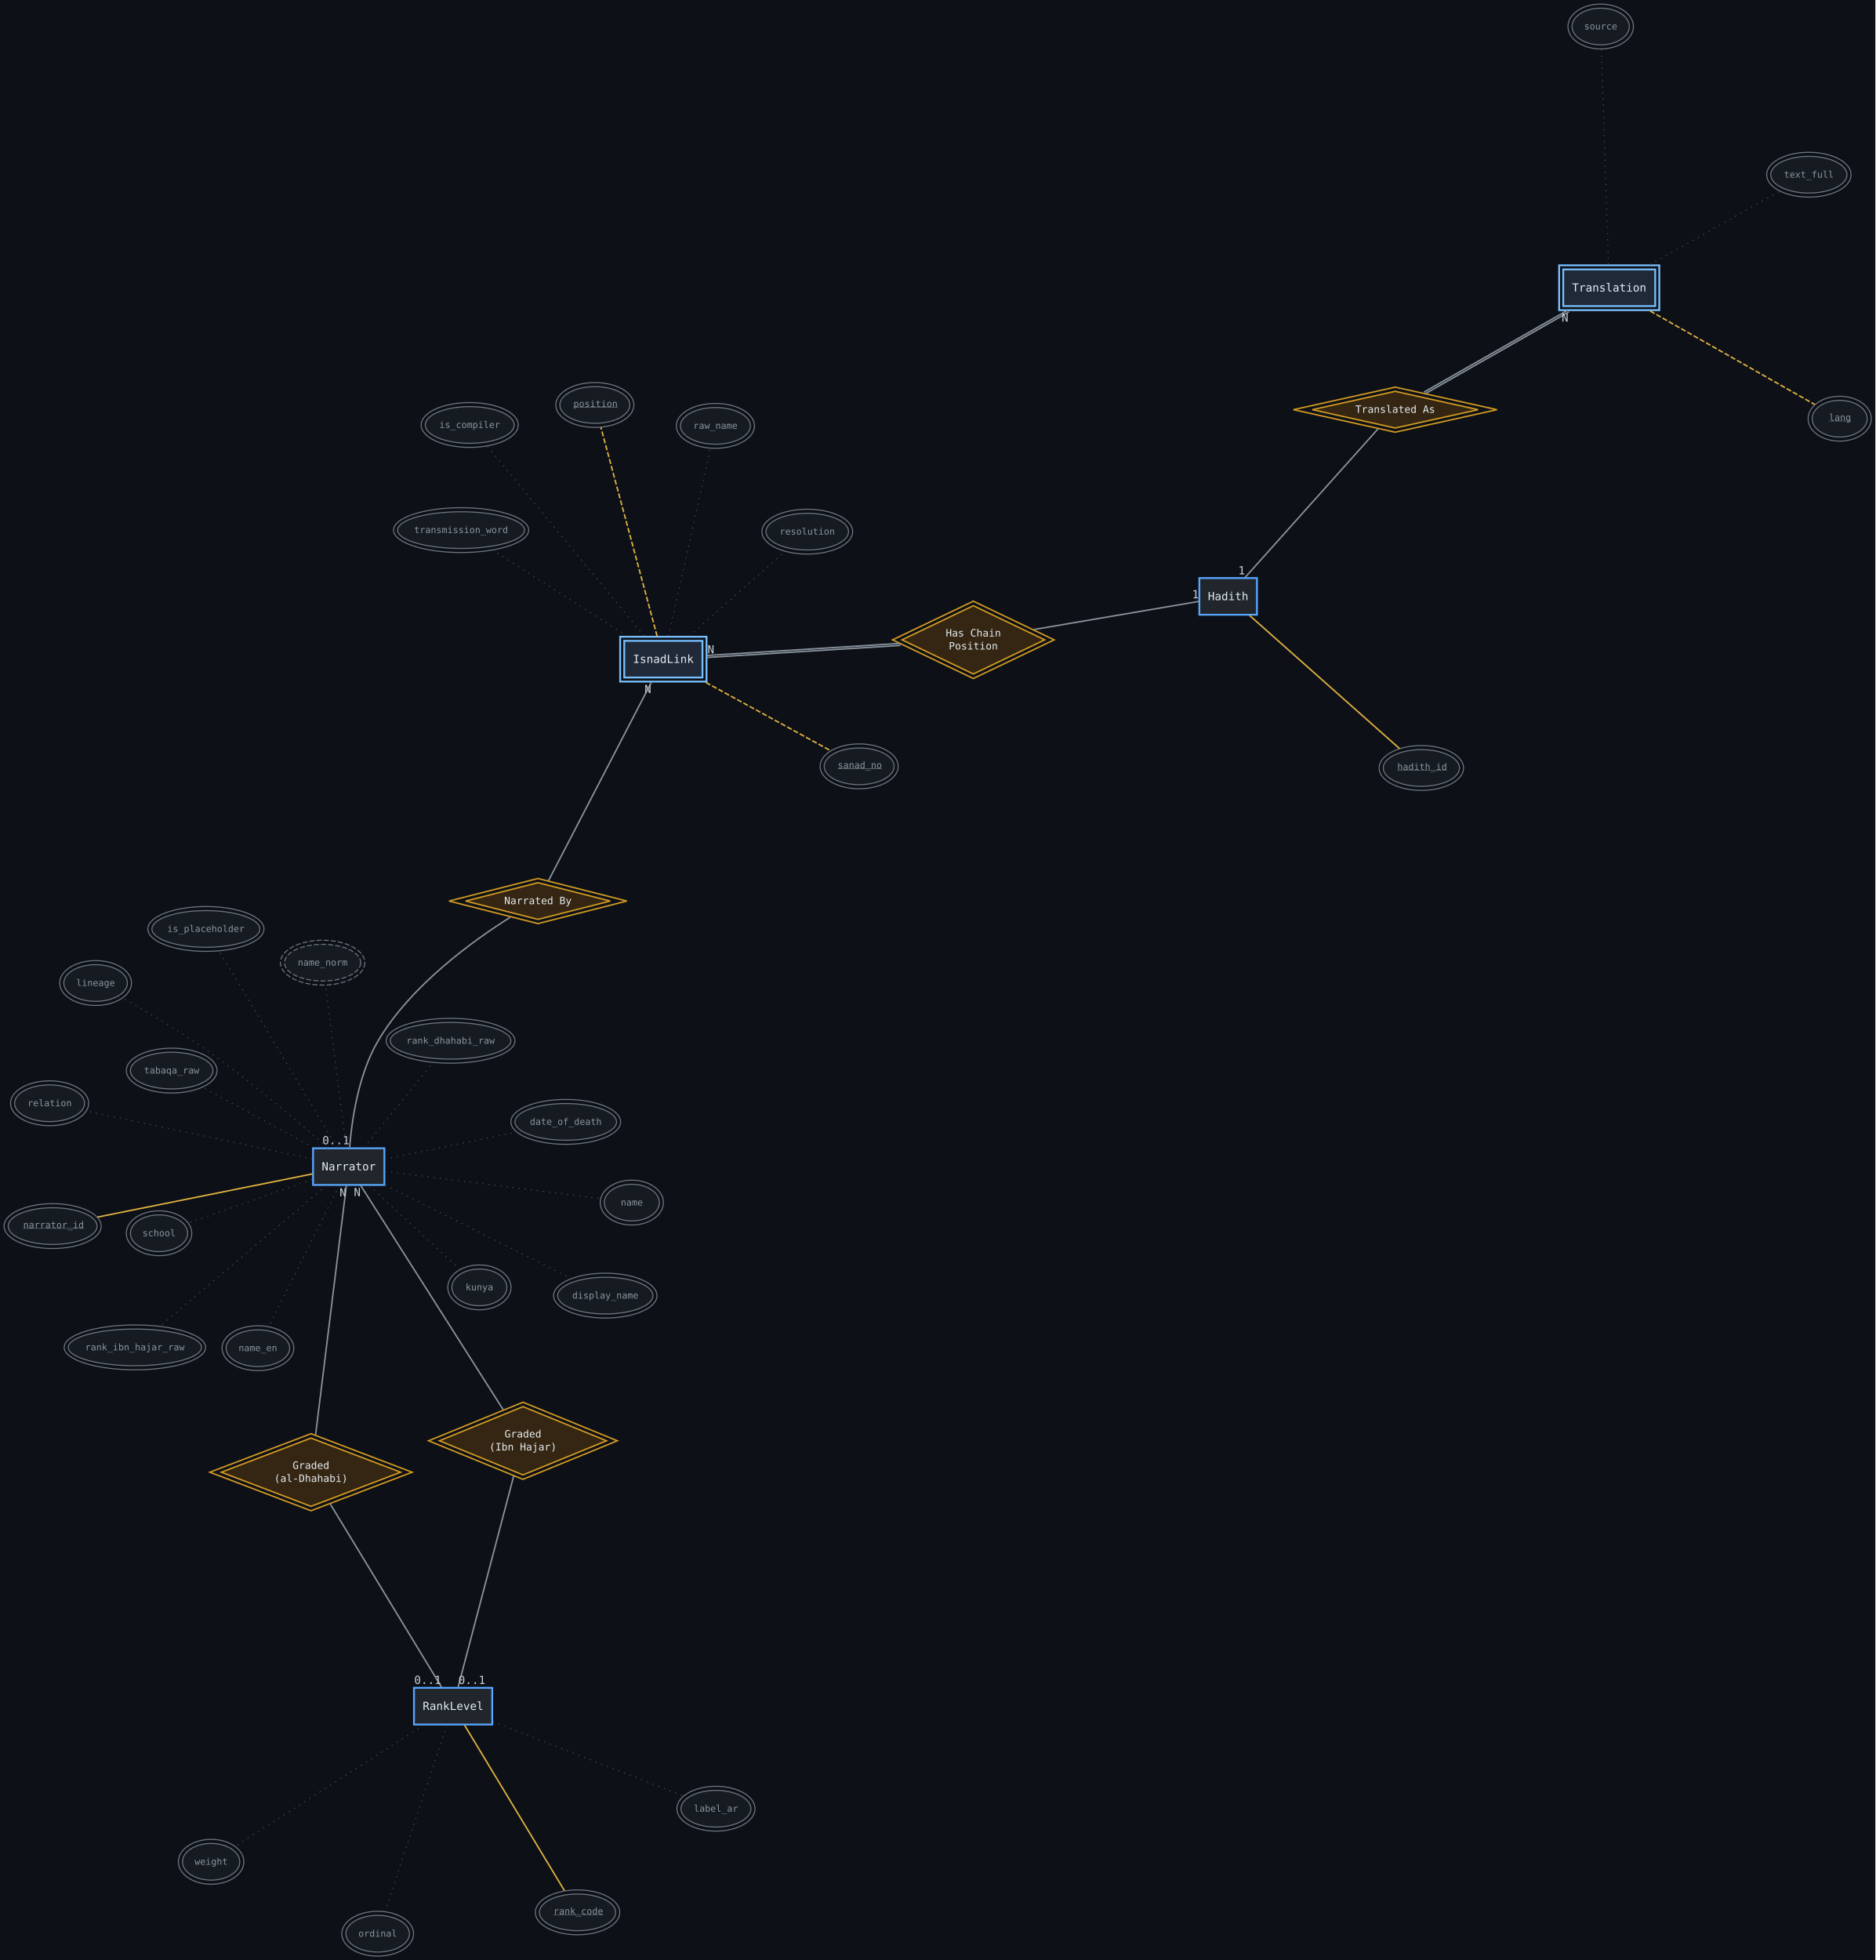
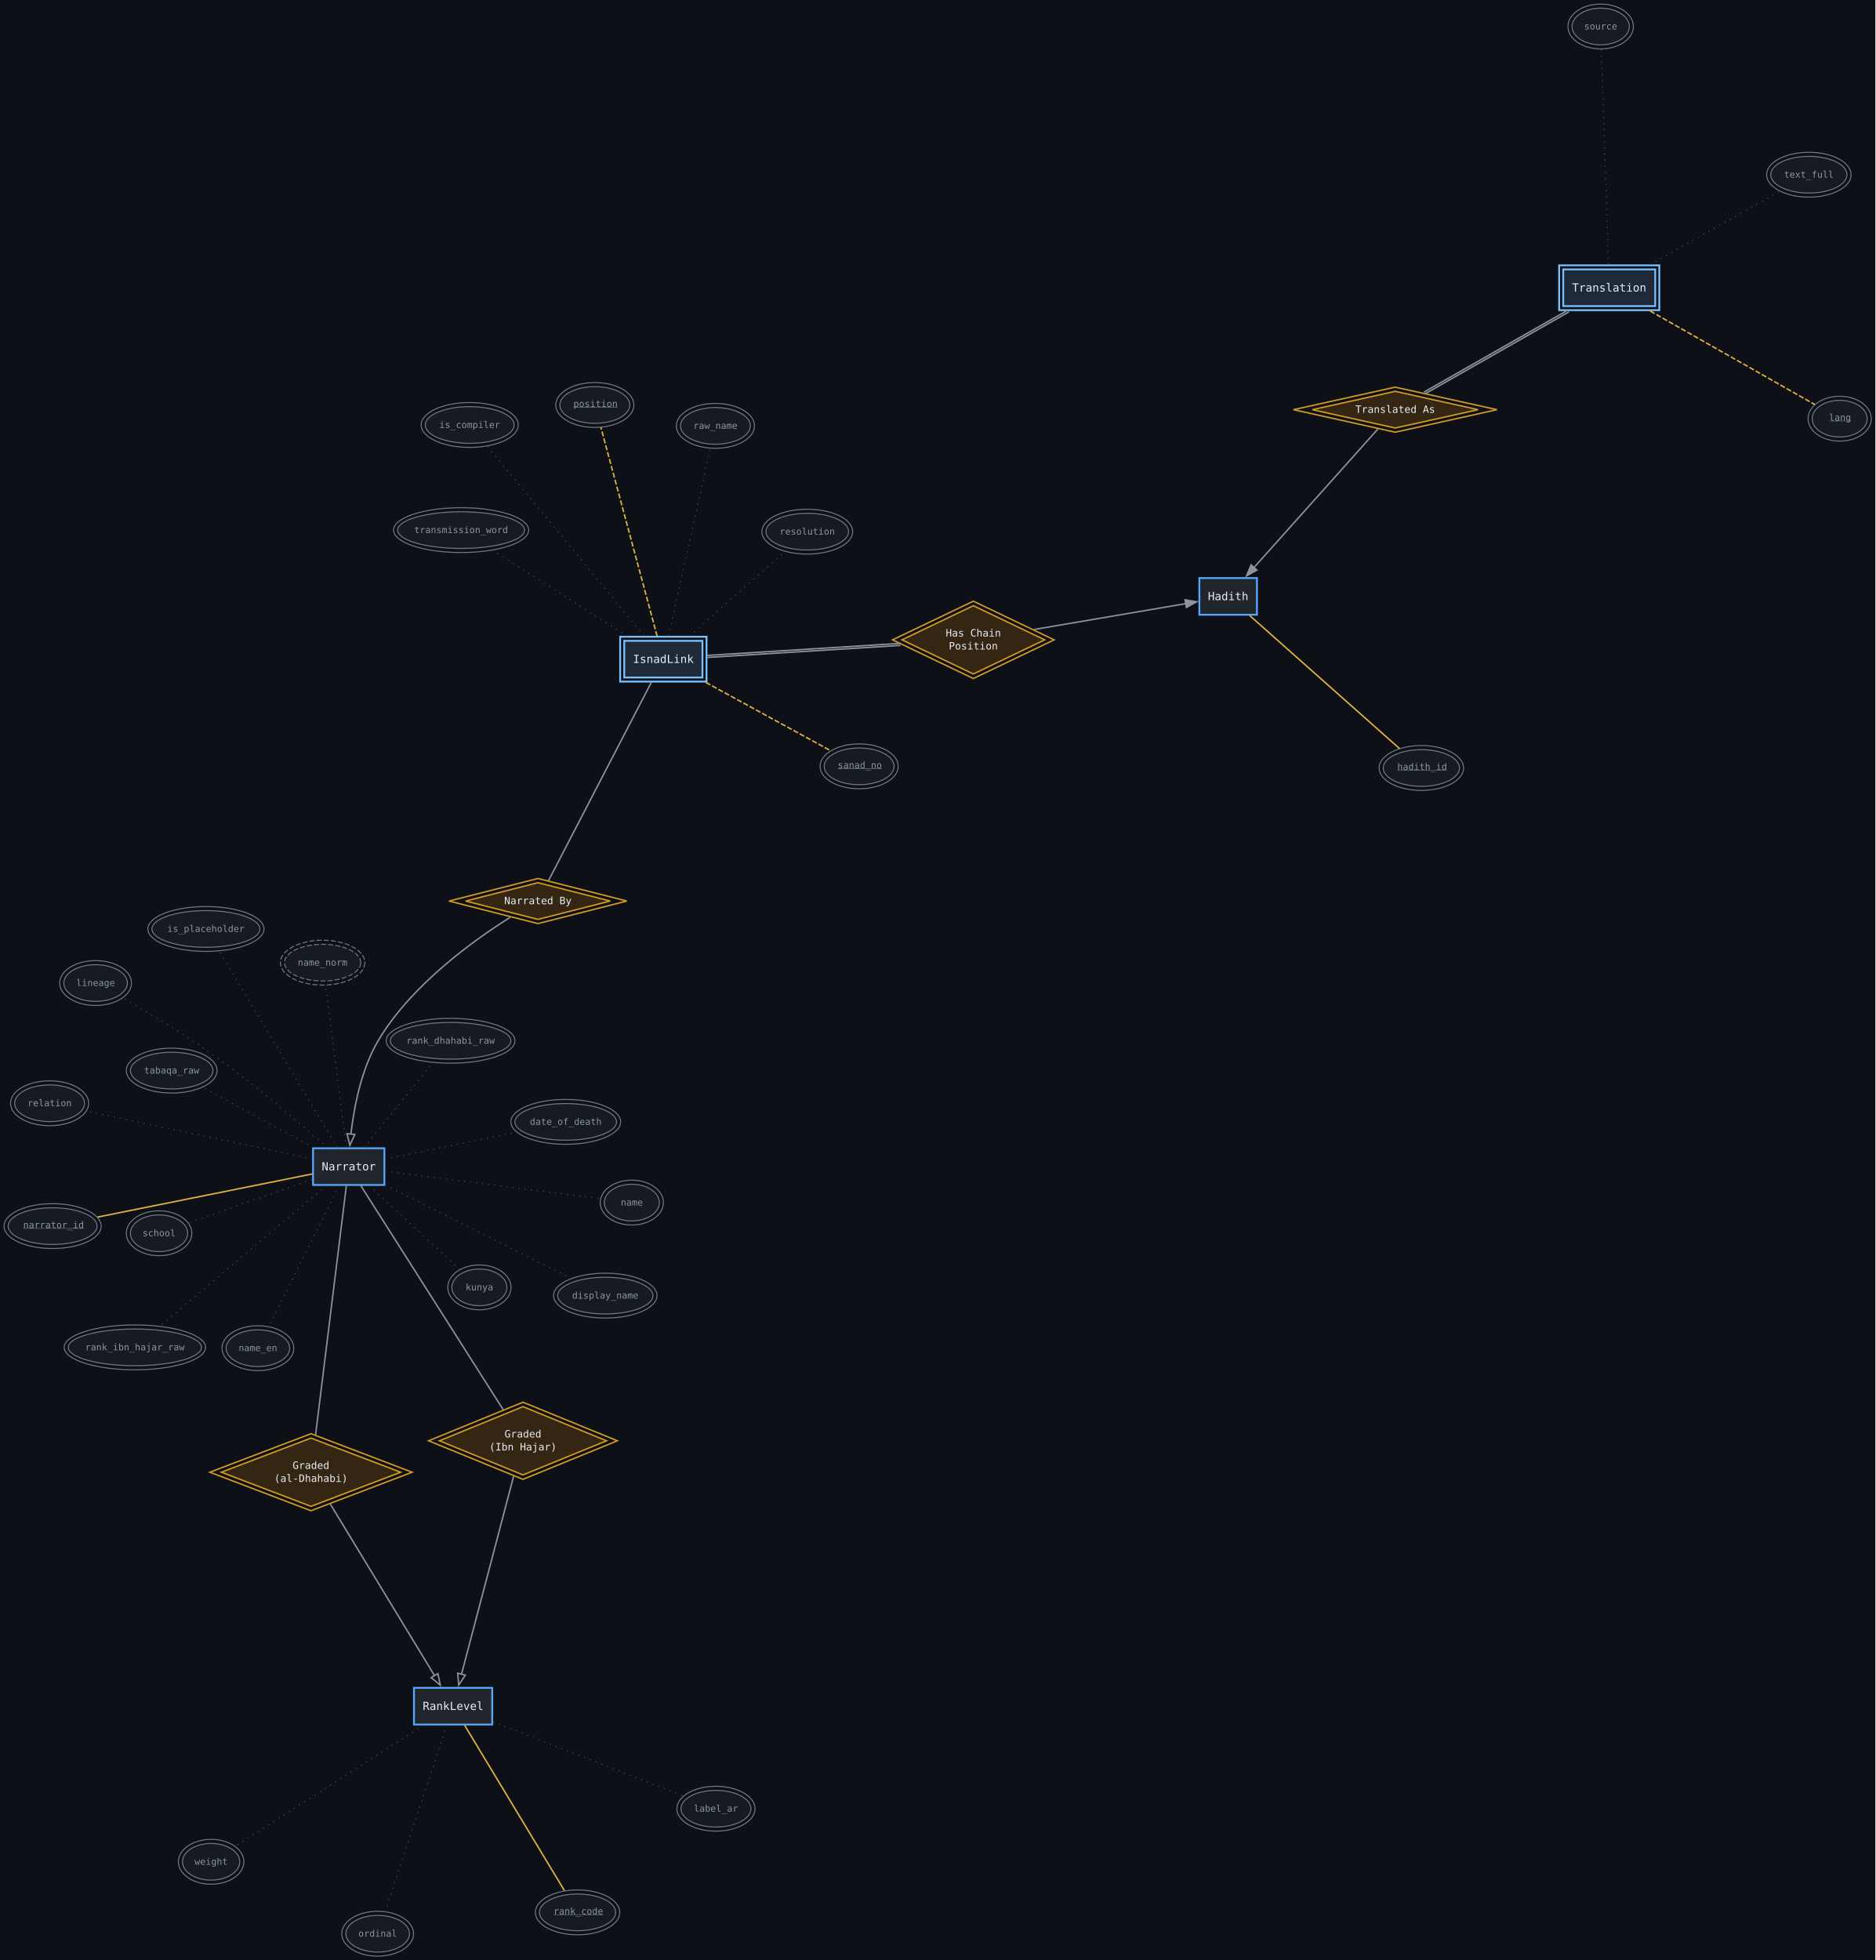
<svg xmlns="http://www.w3.org/2000/svg" width="1840pt" height="1923pt" viewBox="0.00 0.00 1840.00 1923.00">
  <g id="graph0" class="graph" transform="scale(1 1) rotate(0) translate(4 1919.21)">
    <polygon fill="#0d1117" stroke="none" points="-4,4 -4,-1919.21 1836.07,-1919.21 1836.07,4 -4,4" />
    <g id="node1" class="node">
      <polygon fill="#21262d" stroke="#58a6ff" stroke-width="1.8" points="1229.29,-1352.07 1172.79,-1352.07 1172.79,-1316.07 1229.29,-1316.07 1229.29,-1352.07" />
      <text xml:space="preserve" text-anchor="middle" x="1201.04" y="-1330.37" font-family="DejaVu Sans Mono" font-size="11.00" fill="#e6edf3">Hadith</text>
    </g>
    <g id="node6" class="node">
      <polygon fill="#342612" stroke="#d29922" stroke-width="1.4" points="951.02,-1324.95 881.02,-1291.45 951.02,-1257.95 1021.02,-1291.45 951.02,-1324.95" />
      <polygon fill="none" stroke="#d29922" stroke-width="1.4" points="951.02,-1329.38 871.75,-1291.45 951.02,-1253.51 1030.28,-1291.45 951.02,-1329.38" />
      <text xml:space="preserve" text-anchor="middle" x="951.02" y="-1294.7" font-family="DejaVu Sans Mono" font-size="10.00" fill="#e6edf3">Has Chain</text>
      <text xml:space="preserve" text-anchor="middle" x="951.02" y="-1281.95" font-family="DejaVu Sans Mono" font-size="10.00" fill="#e6edf3">Position</text>
    </g>
    <g id="edge29" class="edge">
-       <path fill="none" stroke="#8b949e" stroke-width="1.4" d="M1172.36,-1329.18C1133.11,-1322.49 1061.71,-1310.32 1010.62,-1301.61" />
-       <text xml:space="preserve" text-anchor="middle" x="1168.98" y="-1332.23" font-family="DejaVu Sans Mono" font-size="11.00" fill="#c9d1d9">1</text>
+       <path fill="none" stroke="#8b949e" stroke-width="1.4" d="M1159.46,-1326.98C1118.82,-1320.05 1056.52,-1309.43 1010.62,-1301.61" />
+       <polygon fill="#8b949e" stroke="#8b949e" stroke-width="1.4" points="1158.78,-1330.77 1170.27,-1328.82 1160.07,-1323.18 1158.78,-1330.77" />
    </g>
    <g id="node10" class="node">
      <polygon fill="#342612" stroke="#d29922" stroke-width="1.4" points="1364.94,-1535.27 1283.6,-1517.27 1364.94,-1499.27 1446.28,-1517.27 1364.94,-1535.27" />
      <polygon fill="none" stroke="#d29922" stroke-width="1.4" points="1364.94,-1539.37 1265.09,-1517.27 1364.94,-1495.17 1464.79,-1517.27 1364.94,-1539.37" />
      <text xml:space="preserve" text-anchor="middle" x="1364.94" y="-1514.15" font-family="DejaVu Sans Mono" font-size="10.00" fill="#e6edf3">Translated As</text>
    </g>
    <g id="edge37" class="edge">
-       <path fill="none" stroke="#8b949e" stroke-width="1.4" d="M1217.66,-1352.64C1248.99,-1387.66 1316.48,-1463.1 1348.03,-1498.37" />
-       <text xml:space="preserve" text-anchor="middle" x="1214.28" y="-1355.69" font-family="DejaVu Sans Mono" font-size="11.00" fill="#c9d1d9">1</text>
+       <path fill="none" stroke="#8b949e" stroke-width="1.4" d="M1226.06,-1362.03C1259.82,-1399.77 1319.07,-1466 1348.03,-1498.37" />
+       <polygon fill="#8b949e" stroke="#8b949e" stroke-width="1.4" points="1229.27,-1359.85 1219.07,-1354.22 1223.54,-1364.99 1229.27,-1359.85" />
    </g>
    <g id="node11" class="node">
      <ellipse fill="#161b22" stroke="#6e7681" cx="1390.62" cy="-1165.73" rx="37.42" ry="18" />
      <ellipse fill="none" stroke="#6e7681" cx="1390.62" cy="-1165.73" rx="41.42" ry="22" />
      <text xml:space="preserve" text-anchor="start" x="1367" y="-1163.8" font-family="DejaVu Sans Mono" text-decoration="underline" font-size="9.00" fill="#8b949e">hadith_id</text>
    </g>
    <g id="edge1" class="edge">
      <path fill="none" stroke="#e3b341" stroke-width="1.4" d="M1222.05,-1315.41C1258.4,-1283.13 1332.61,-1217.23 1369.22,-1184.73" />
    </g>
    <g id="node2" class="node">
      <polygon fill="#21262d" stroke="#58a6ff" stroke-width="1.8" points="478.95,-263.24 402.2,-263.24 402.2,-227.24 478.95,-227.24 478.95,-263.24" />
      <text xml:space="preserve" text-anchor="middle" x="440.57" y="-241.54" font-family="DejaVu Sans Mono" font-size="11.00" fill="#e6edf3">RankLevel</text>
    </g>
    <g id="node8" class="node">
      <polygon fill="#342612" stroke="#d29922" stroke-width="1.4" points="509.12,-539.13 427.12,-505.63 509.12,-472.13 591.12,-505.63 509.12,-539.13" />
      <polygon fill="none" stroke="#d29922" stroke-width="1.4" points="509.12,-543.45 416.54,-505.63 509.12,-467.81 601.69,-505.63 509.12,-543.45" />
      <text xml:space="preserve" text-anchor="middle" x="509.12" y="-508.88" font-family="DejaVu Sans Mono" font-size="10.00" fill="#e6edf3">Graded</text>
      <text xml:space="preserve" text-anchor="middle" x="509.12" y="-496.13" font-family="DejaVu Sans Mono" font-size="10.00" fill="#e6edf3">(Ibn Hajar)</text>
    </g>
    <g id="edge34" class="edge">
-       <path fill="none" stroke="#8b949e" stroke-width="1.4" d="M445.5,-263.97C456.92,-307.35 485.33,-415.26 500.01,-471.03" />
-       <text xml:space="preserve" text-anchor="middle" x="459" y="-267.02" font-family="DejaVu Sans Mono" font-size="11.00" fill="#c9d1d9">0..1</text>
+       <path fill="none" stroke="#8b949e" stroke-width="1.4" d="M448.8,-276.51C461.7,-325.51 486.59,-420.05 500.01,-471.03" />
+       <polygon fill="none" stroke="#8b949e" stroke-width="1.4" points="452.57,-275.67 446.04,-266.02 445.12,-277.63 452.57,-275.67" />
    </g>
    <g id="node9" class="node">
      <polygon fill="#342612" stroke="#d29922" stroke-width="1.4" points="301.12,-508.29 213.12,-474.79 301.12,-441.29 389.12,-474.79 301.12,-508.29" />
      <polygon fill="none" stroke="#d29922" stroke-width="1.4" points="301.12,-512.57 201.87,-474.79 301.12,-437.01 400.36,-474.79 301.12,-512.57" />
      <text xml:space="preserve" text-anchor="middle" x="301.12" y="-478.04" font-family="DejaVu Sans Mono" font-size="10.00" fill="#e6edf3">Graded</text>
      <text xml:space="preserve" text-anchor="middle" x="301.12" y="-465.29" font-family="DejaVu Sans Mono" font-size="10.00" fill="#e6edf3">(al-Dhahabi)</text>
    </g>
    <g id="edge36" class="edge">
-       <path fill="none" stroke="#8b949e" stroke-width="1.4" d="M429.16,-264.03C405.22,-303.43 349.55,-395.07 320.12,-443.5" />
-       <text xml:space="preserve" text-anchor="middle" x="415.66" y="-267.08" font-family="DejaVu Sans Mono" font-size="11.00" fill="#c9d1d9">0..1</text>
+       <path fill="none" stroke="#8b949e" stroke-width="1.4" d="M422.49,-275C396.06,-318.52 347.08,-399.14 320.12,-443.5" />
+       <polygon fill="none" stroke="#8b949e" stroke-width="1.4" points="425.64,-277.24 428.06,-265.84 419.06,-273.24 425.64,-277.24" />
    </g>
    <g id="node26" class="node">
      <ellipse fill="#161b22" stroke="#6e7681" cx="562.7" cy="-42.95" rx="37.42" ry="18" />
      <ellipse fill="none" stroke="#6e7681" cx="562.7" cy="-42.95" rx="41.42" ry="22" />
      <text xml:space="preserve" text-anchor="start" x="539.07" y="-41.03" font-family="DejaVu Sans Mono" text-decoration="underline" font-size="9.00" fill="#8b949e">rank_code</text>
    </g>
    <g id="edge16" class="edge">
      <path fill="none" stroke="#e3b341" stroke-width="1.4" d="M451.84,-226.57C474.58,-188.92 525.8,-104.07 549.81,-64.29" />
    </g>
    <g id="node27" class="node">
      <ellipse fill="#161b22" stroke="#6e7681" cx="698.47" cy="-144.64" rx="34.32" ry="18" />
      <ellipse fill="none" stroke="#6e7681" cx="698.47" cy="-144.64" rx="38.32" ry="22" />
      <text xml:space="preserve" text-anchor="middle" x="698.47" y="-141.72" font-family="DejaVu Sans Mono" font-size="9.00" fill="#8b949e">label_ar</text>
    </g>
    <g id="edge17" class="edge">
      <path fill="none" stroke="#484f58" stroke-dasharray="1,5" d="M479.74,-229.96C530.75,-210.07 618.97,-175.65 666.28,-157.2" />
    </g>
    <g id="node28" class="node">
      <ellipse fill="#161b22" stroke="#6e7681" cx="366.58" cy="-22" rx="31.21" ry="18" />
      <ellipse fill="none" stroke="#6e7681" cx="366.58" cy="-22" rx="35.21" ry="22" />
      <text xml:space="preserve" text-anchor="middle" x="366.58" y="-19.07" font-family="DejaVu Sans Mono" font-size="9.00" fill="#8b949e">ordinal</text>
    </g>
    <g id="edge18" class="edge">
      <path fill="none" stroke="#484f58" stroke-dasharray="1,5" d="M434.39,-226.59C420.81,-185.62 388.42,-87.91 373.87,-44.01" />
    </g>
    <g id="node29" class="node">
      <ellipse fill="#161b22" stroke="#6e7681" cx="203.15" cy="-92.57" rx="28.11" ry="18" />
      <ellipse fill="none" stroke="#6e7681" cx="203.15" cy="-92.57" rx="32.11" ry="22" />
      <text xml:space="preserve" text-anchor="middle" x="203.15" y="-89.64" font-family="DejaVu Sans Mono" font-size="9.00" fill="#8b949e">weight</text>
    </g>
    <g id="edge19" class="edge">
      <path fill="none" stroke="#484f58" stroke-dasharray="1,5" d="M411.46,-226.52C363.91,-195.94 270.51,-135.88 226.78,-107.76" />
    </g>
    <g id="node3" class="node">
      <polygon fill="#21262d" stroke="#58a6ff" stroke-width="1.8" points="373.15,-792.62 303.15,-792.62 303.15,-756.62 373.15,-756.62 373.15,-792.62" />
      <text xml:space="preserve" text-anchor="middle" x="338.15" y="-770.92" font-family="DejaVu Sans Mono" font-size="11.00" fill="#e6edf3">Narrator</text>
    </g>
    <g id="node7" class="node">
      <polygon fill="#342612" stroke="#d29922" stroke-width="1.4" points="523.81,-1053.18 452.86,-1035.18 523.81,-1017.18 594.77,-1035.18 523.81,-1053.18" />
      <polygon fill="none" stroke="#d29922" stroke-width="1.4" points="523.81,-1057.3 436.59,-1035.18 523.81,-1013.05 611.03,-1035.18 523.81,-1057.3" />
      <text xml:space="preserve" text-anchor="middle" x="523.81" y="-1032.05" font-family="DejaVu Sans Mono" font-size="10.00" fill="#e6edf3">Narrated By</text>
    </g>
    <g id="edge32" class="edge">
-       <path fill="none" stroke="#8b949e" stroke-width="1.4" d="M339.07,-793.48C341.06,-818.88 347.31,-864.73 367.02,-898.09 399.3,-952.72 461.01,-996.88 496.63,-1019.24" />
-       <text xml:space="preserve" text-anchor="middle" x="325.57" y="-796.53" font-family="DejaVu Sans Mono" font-size="11.00" fill="#c9d1d9">0..1</text>
+       <path fill="none" stroke="#8b949e" stroke-width="1.4" d="M340.31,-806.4C343.28,-832.56 350.31,-869.81 367.02,-898.09 399.3,-952.72 461.01,-996.88 496.63,-1019.24" />
+       <polygon fill="none" stroke="#8b949e" stroke-width="1.4" points="344.16,-806.17 339.28,-795.59 336.49,-806.91 344.16,-806.17" />
    </g>
    <g id="edge33" class="edge">
      <path fill="none" stroke="#8b949e" stroke-width="1.4" d="M349.9,-756.13C378.87,-710.55 453.95,-592.43 489.67,-536.22" />
-       <text xml:space="preserve" text-anchor="middle" x="346.53" y="-745.68" font-family="DejaVu Sans Mono" font-size="11.00" fill="#c9d1d9">N</text>
    </g>
    <g id="edge35" class="edge">
      <path fill="none" stroke="#8b949e" stroke-width="1.4" d="M335.84,-755.86C329.82,-707.15 313.61,-575.92 305.65,-511.49" />
-       <text xml:space="preserve" text-anchor="middle" x="332.46" y="-745.41" font-family="DejaVu Sans Mono" font-size="11.00" fill="#c9d1d9">N</text>
    </g>
    <g id="node12" class="node">
      <ellipse fill="#161b22" stroke="#6e7681" cx="47.64" cy="-716.25" rx="43.64" ry="18" />
      <ellipse fill="none" stroke="#6e7681" cx="47.64" cy="-716.25" rx="47.64" ry="22" />
      <text xml:space="preserve" text-anchor="start" x="18.76" y="-714.32" font-family="DejaVu Sans Mono" text-decoration="underline" font-size="9.00" fill="#8b949e">narrator_id</text>
    </g>
    <g id="edge2" class="edge">
      <path fill="none" stroke="#e3b341" stroke-width="1.4" d="M302.53,-767.46C249.35,-756.77 149.29,-736.67 91.62,-725.08" />
    </g>
    <g id="node13" class="node">
      <ellipse fill="#161b22" stroke="#6e7681" cx="589.9" cy="-648.06" rx="46.74" ry="18" />
      <ellipse fill="none" stroke="#6e7681" cx="589.9" cy="-648.06" rx="50.74" ry="22" />
      <text xml:space="preserve" text-anchor="middle" x="589.9" y="-645.13" font-family="DejaVu Sans Mono" font-size="9.00" fill="#8b949e">display_name</text>
    </g>
    <g id="edge3" class="edge">
      <path fill="none" stroke="#484f58" stroke-dasharray="1,5" d="M373.95,-756.62C422.55,-732.19 508.77,-688.84 556.24,-664.98" />
    </g>
    <g id="node14" class="node">
      <ellipse fill="#161b22" stroke="#6e7681" cx="615.93" cy="-739.32" rx="27" ry="18" />
      <ellipse fill="none" stroke="#6e7681" cx="615.93" cy="-739.32" rx="31" ry="22" />
      <text xml:space="preserve" text-anchor="middle" x="615.93" y="-736.39" font-family="DejaVu Sans Mono" font-size="9.00" fill="#8b949e">name</text>
    </g>
    <g id="edge4" class="edge">
      <path fill="none" stroke="#484f58" stroke-dasharray="1,5" d="M373.9,-770.08C428.85,-763.09 533.14,-749.84 585.02,-743.24" />
    </g>
    <g id="node15" class="node">
      <ellipse fill="#161b22" stroke="#6e7681" stroke-dasharray="5,2" cx="312.54" cy="-974.72" rx="37.42" ry="18" />
      <ellipse fill="none" stroke="#6e7681" stroke-dasharray="5,2" cx="312.54" cy="-974.72" rx="41.42" ry="22" />
      <text xml:space="preserve" text-anchor="middle" x="312.54" y="-971.79" font-family="DejaVu Sans Mono" font-size="9.00" fill="#8b949e">name_norm</text>
    </g>
    <g id="edge5" class="edge">
      <path fill="none" stroke="#484f58" stroke-dasharray="1,5" d="M335.74,-793.44C331,-830.51 320.46,-912.79 315.38,-952.47" />
    </g>
    <g id="node16" class="node">
      <ellipse fill="#161b22" stroke="#6e7681" cx="249.05" cy="-596.48" rx="31.21" ry="18" />
      <ellipse fill="none" stroke="#6e7681" cx="249.05" cy="-596.48" rx="35.21" ry="22" />
      <text xml:space="preserve" text-anchor="middle" x="249.05" y="-593.56" font-family="DejaVu Sans Mono" font-size="9.00" fill="#8b949e">name_en</text>
    </g>
    <g id="edge6" class="edge">
      <path fill="none" stroke="#484f58" stroke-dasharray="1,5" d="M328.79,-755.89C312.08,-722.48 277.23,-652.82 259.67,-617.7" />
    </g>
    <g id="node17" class="node">
      <ellipse fill="#161b22" stroke="#6e7681" cx="466.37" cy="-656.14" rx="27" ry="18" />
      <ellipse fill="none" stroke="#6e7681" cx="466.37" cy="-656.14" rx="31" ry="22" />
      <text xml:space="preserve" text-anchor="middle" x="466.37" y="-653.21" font-family="DejaVu Sans Mono" font-size="9.00" fill="#8b949e">kunya</text>
    </g>
    <g id="edge7" class="edge">
      <path fill="none" stroke="#484f58" stroke-dasharray="1,5" d="M358.47,-755.84C382.9,-733.27 423.59,-695.67 447.4,-673.66" />
    </g>
    <g id="node18" class="node">
      <ellipse fill="#161b22" stroke="#6e7681" cx="89.8" cy="-954.74" rx="31.21" ry="18" />
      <ellipse fill="none" stroke="#6e7681" cx="89.8" cy="-954.74" rx="35.21" ry="22" />
      <text xml:space="preserve" text-anchor="middle" x="89.8" y="-951.81" font-family="DejaVu Sans Mono" font-size="9.00" fill="#8b949e">lineage</text>
    </g>
    <g id="edge8" class="edge">
      <path fill="none" stroke="#484f58" stroke-dasharray="1,5" d="M317.42,-793.2C291.09,-816.42 243.85,-856.85 200.45,-887.59 172.76,-907.2 139.24,-927.04 116.4,-940.01" />
    </g>
    <g id="node19" class="node">
      <ellipse fill="#161b22" stroke="#6e7681" cx="44.66" cy="-836.77" rx="34.32" ry="18" />
      <ellipse fill="none" stroke="#6e7681" cx="44.66" cy="-836.77" rx="38.32" ry="22" />
      <text xml:space="preserve" text-anchor="middle" x="44.66" y="-833.84" font-family="DejaVu Sans Mono" font-size="9.00" fill="#8b949e">relation</text>
    </g>
    <g id="edge9" class="edge">
      <path fill="none" stroke="#484f58" stroke-dasharray="1,5" d="M302.46,-782.18C246.24,-794.08 137.65,-817.08 81.02,-829.07" />
    </g>
    <g id="node20" class="node">
      <ellipse fill="#161b22" stroke="#6e7681" cx="164.45" cy="-868.83" rx="40.53" ry="18" />
      <ellipse fill="none" stroke="#6e7681" cx="164.45" cy="-868.83" rx="44.53" ry="22" />
      <text xml:space="preserve" text-anchor="middle" x="164.45" y="-865.91" font-family="DejaVu Sans Mono" font-size="9.00" fill="#8b949e">tabaqa_raw</text>
    </g>
    <g id="edge10" class="edge">
      <path fill="none" stroke="#484f58" stroke-dasharray="1,5" d="M303.42,-793.46C271.64,-810.7 225.08,-835.95 194.77,-852.39" />
    </g>
    <g id="node21" class="node">
      <ellipse fill="#161b22" stroke="#6e7681" cx="152.06" cy="-709.24" rx="28.11" ry="18" />
      <ellipse fill="none" stroke="#6e7681" cx="152.06" cy="-709.24" rx="32.11" ry="22" />
      <text xml:space="preserve" text-anchor="middle" x="152.06" y="-706.31" font-family="DejaVu Sans Mono" font-size="9.00" fill="#8b949e">school</text>
    </g>
    <g id="edge11" class="edge">
      <path fill="none" stroke="#484f58" stroke-dasharray="1,5" d="M302.27,-762.01C267,-749.62 213.82,-730.94 181.11,-719.44" />
    </g>
    <g id="node22" class="node">
      <ellipse fill="#161b22" stroke="#6e7681" cx="128.34" cy="-597.27" rx="65.38" ry="18" />
      <ellipse fill="none" stroke="#6e7681" cx="128.34" cy="-597.27" rx="69.38" ry="22" />
      <text xml:space="preserve" text-anchor="middle" x="128.34" y="-594.35" font-family="DejaVu Sans Mono" font-size="9.00" fill="#8b949e">rank_ibn_hajar_raw</text>
    </g>
    <g id="edge12" class="edge">
      <path fill="none" stroke="#484f58" stroke-dasharray="1,5" d="M316.1,-755.97C276.64,-722.62 194.26,-652.99 153,-618.12" />
    </g>
    <g id="node23" class="node">
      <ellipse fill="#161b22" stroke="#6e7681" cx="438.1" cy="-898.09" rx="59.17" ry="18" />
      <ellipse fill="none" stroke="#6e7681" cx="438.1" cy="-898.09" rx="63.17" ry="22" />
      <text xml:space="preserve" text-anchor="middle" x="438.1" y="-895.16" font-family="DejaVu Sans Mono" font-size="9.00" fill="#8b949e">rank_dhahabi_raw</text>
    </g>
    <g id="edge13" class="edge">
      <path fill="none" stroke="#484f58" stroke-dasharray="1,5" d="M353.33,-793.37C371.46,-815.77 401.72,-853.15 420.76,-876.66" />
    </g>
    <g id="node24" class="node">
      <ellipse fill="#161b22" stroke="#6e7681" cx="551.11" cy="-818.51" rx="49.85" ry="18" />
      <ellipse fill="none" stroke="#6e7681" cx="551.11" cy="-818.51" rx="53.85" ry="22" />
      <text xml:space="preserve" text-anchor="middle" x="551.11" y="-815.58" font-family="DejaVu Sans Mono" font-size="9.00" fill="#8b949e">date_of_death</text>
    </g>
    <g id="edge14" class="edge">
      <path fill="none" stroke="#484f58" stroke-dasharray="1,5" d="M373.8,-781.96C409.08,-789.24 463.36,-800.42 502.57,-808.5" />
    </g>
    <g id="node25" class="node">
      <ellipse fill="#161b22" stroke="#6e7681" cx="198.04" cy="-1007.79" rx="52.96" ry="18" />
      <ellipse fill="none" stroke="#6e7681" cx="198.04" cy="-1007.79" rx="56.96" ry="22" />
      <text xml:space="preserve" text-anchor="middle" x="198.04" y="-1004.87" font-family="DejaVu Sans Mono" font-size="9.00" fill="#8b949e">is_placeholder</text>
    </g>
    <g id="edge15" class="edge">
      <path fill="none" stroke="#484f58" stroke-dasharray="1,5" d="M326.92,-793.31C301.27,-835.99 238.49,-940.47 211.13,-986" />
    </g>
    <g id="node4" class="node">
      <polygon fill="#1f2937" stroke="#79c0ff" stroke-width="1.8" points="685.24,-1290.48 608.49,-1290.48 608.49,-1254.48 685.24,-1254.48 685.24,-1290.48" />
      <polygon fill="none" stroke="#79c0ff" stroke-width="1.8" points="689.24,-1294.48 604.49,-1294.48 604.49,-1250.48 689.24,-1250.48 689.24,-1294.48" />
      <text xml:space="preserve" text-anchor="middle" x="646.86" y="-1268.78" font-family="DejaVu Sans Mono" font-size="11.00" fill="#e6edf3">IsnadLink</text>
    </g>
    <g id="edge30" class="edge">
      <path fill="none" stroke="#8b949e" stroke-width="1.4" d="M690.18,-1274.18C739.46,-1277.25 820.77,-1282.32 879.53,-1285.99" />
      <path fill="none" stroke="#8b949e" stroke-width="1.4" d="M690.05,-1276.17C739.34,-1279.25 820.64,-1284.32 879.41,-1287.98" />
-       <text xml:space="preserve" text-anchor="middle" x="693.49" y="-1278.22" font-family="DejaVu Sans Mono" font-size="11.00" fill="#c9d1d9">N</text>
    </g>
    <g id="edge31" class="edge">
      <path fill="none" stroke="#8b949e" stroke-width="1.4" d="M635.06,-1249.72C611.06,-1203.44 556.91,-1099 534.17,-1055.15" />
-       <text xml:space="preserve" text-anchor="middle" x="631.69" y="-1239.27" font-family="DejaVu Sans Mono" font-size="11.00" fill="#c9d1d9">N</text>
    </g>
    <g id="node30" class="node">
      <ellipse fill="#161b22" stroke="#6e7681" cx="838.99" cy="-1167.35" rx="34.32" ry="18" />
      <ellipse fill="none" stroke="#6e7681" cx="838.99" cy="-1167.35" rx="38.32" ry="22" />
      <text xml:space="preserve" text-anchor="start" x="817.99" y="-1165.42" font-family="DejaVu Sans Mono" text-decoration="underline" font-size="9.00" fill="#8b949e">sanad_no</text>
    </g>
    <g id="edge20" class="edge">
      <path fill="none" stroke="#e3b341" stroke-width="1.4" stroke-dasharray="5,2" d="M688.55,-1249.66C725.63,-1229.37 778.83,-1200.26 811.03,-1182.65" />
    </g>
    <g id="node31" class="node">
      <ellipse fill="#161b22" stroke="#6e7681" cx="579.64" cy="-1521.88" rx="34.32" ry="18" />
      <ellipse fill="none" stroke="#6e7681" cx="579.64" cy="-1521.88" rx="38.32" ry="22" />
      <text xml:space="preserve" text-anchor="start" x="558.64" y="-1519.95" font-family="DejaVu Sans Mono" text-decoration="underline" font-size="9.00" fill="#8b949e">position</text>
    </g>
    <g id="edge21" class="edge">
      <path fill="none" stroke="#e3b341" stroke-width="1.4" stroke-dasharray="5,2" d="M640.78,-1295.05C627.95,-1342.65 598.26,-1452.81 585.57,-1499.89" />
    </g>
    <g id="node32" class="node">
      <ellipse fill="#161b22" stroke="#6e7681" cx="697.93" cy="-1501.38" rx="34.32" ry="18" />
      <ellipse fill="none" stroke="#6e7681" cx="697.93" cy="-1501.38" rx="38.32" ry="22" />
      <text xml:space="preserve" text-anchor="middle" x="697.93" y="-1498.45" font-family="DejaVu Sans Mono" font-size="9.00" fill="#8b949e">raw_name</text>
    </g>
    <g id="edge22" class="edge">
      <path fill="none" stroke="#484f58" stroke-dasharray="1,5" d="M651.94,-1295.26C661.78,-1339.36 683.31,-1435.87 693.01,-1479.36" />
    </g>
    <g id="node33" class="node">
      <ellipse fill="#161b22" stroke="#6e7681" cx="448.42" cy="-1399.11" rx="62.28" ry="18" />
      <ellipse fill="none" stroke="#6e7681" cx="448.42" cy="-1399.11" rx="66.28" ry="22" />
      <text xml:space="preserve" text-anchor="middle" x="448.42" y="-1396.18" font-family="DejaVu Sans Mono" font-size="9.00" fill="#8b949e">transmission_word</text>
    </g>
    <g id="edge23" class="edge">
      <path fill="none" stroke="#484f58" stroke-dasharray="1,5" d="M611.38,-1295.12C573.82,-1319.09 515.1,-1356.56 479.36,-1379.37" />
    </g>
    <g id="node34" class="node">
      <ellipse fill="#161b22" stroke="#6e7681" cx="456.87" cy="-1502.26" rx="43.64" ry="18" />
      <ellipse fill="none" stroke="#6e7681" cx="456.87" cy="-1502.26" rx="47.64" ry="22" />
      <text xml:space="preserve" text-anchor="middle" x="456.87" y="-1499.34" font-family="DejaVu Sans Mono" font-size="9.00" fill="#8b949e">is_compiler</text>
    </g>
    <g id="edge24" class="edge">
      <path fill="none" stroke="#484f58" stroke-dasharray="1,5" d="M627.95,-1295.35C590.97,-1340.08 509.59,-1438.49 474.05,-1481.48" />
    </g>
    <g id="node35" class="node">
      <ellipse fill="#161b22" stroke="#6e7681" cx="788.08" cy="-1397.6" rx="40.53" ry="18" />
      <ellipse fill="none" stroke="#6e7681" cx="788.08" cy="-1397.6" rx="44.53" ry="22" />
      <text xml:space="preserve" text-anchor="middle" x="788.08" y="-1394.67" font-family="DejaVu Sans Mono" font-size="9.00" fill="#8b949e">resolution</text>
    </g>
    <g id="edge25" class="edge">
      <path fill="none" stroke="#484f58" stroke-dasharray="1,5" d="M672.43,-1295.14C699.3,-1318.94 741.09,-1355.97 766.4,-1378.39" />
    </g>
    <g id="node5" class="node">
      <polygon fill="#1f2937" stroke="#79c0ff" stroke-width="1.8" points="1620.06,-1654.89 1529.81,-1654.89 1529.81,-1618.89 1620.06,-1618.89 1620.06,-1654.89" />
      <polygon fill="none" stroke="#79c0ff" stroke-width="1.8" points="1624.06,-1658.89 1525.81,-1658.89 1525.81,-1614.89 1624.06,-1614.89 1624.06,-1658.89" />
      <text xml:space="preserve" text-anchor="middle" x="1574.93" y="-1633.19" font-family="DejaVu Sans Mono" font-size="11.00" fill="#e6edf3">Translation</text>
    </g>
    <g id="edge38" class="edge">
      <path fill="none" stroke="#8b949e" stroke-width="1.4" d="M1534.44,-1614.98C1493.15,-1591.46 1429.74,-1555.34 1393.16,-1534.5" />
      <path fill="none" stroke="#8b949e" stroke-width="1.4" d="M1535.43,-1613.24C1494.14,-1589.72 1430.73,-1553.6 1394.15,-1532.76" />
-       <text xml:space="preserve" text-anchor="middle" x="1531.56" y="-1603.66" font-family="DejaVu Sans Mono" font-size="11.00" fill="#c9d1d9">N</text>
    </g>
    <g id="node36" class="node">
      <ellipse fill="#161b22" stroke="#6e7681" cx="1801.07" cy="-1508.42" rx="27" ry="18" />
      <ellipse fill="none" stroke="#6e7681" cx="1801.07" cy="-1508.42" rx="31" ry="22" />
      <text xml:space="preserve" text-anchor="start" x="1790.57" y="-1506.5" font-family="DejaVu Sans Mono" text-decoration="underline" font-size="9.00" fill="#8b949e">lang</text>
    </g>
    <g id="edge26" class="edge">
      <path fill="none" stroke="#e3b341" stroke-width="1.4" stroke-dasharray="5,2" d="M1615.1,-1614.07C1661.93,-1587.47 1737.86,-1544.33 1776.62,-1522.32" />
    </g>
    <g id="node37" class="node">
      <ellipse fill="#161b22" stroke="#6e7681" cx="1770.82" cy="-1747.8" rx="37.42" ry="18" />
      <ellipse fill="none" stroke="#6e7681" cx="1770.82" cy="-1747.8" rx="41.42" ry="22" />
      <text xml:space="preserve" text-anchor="middle" x="1770.82" y="-1744.87" font-family="DejaVu Sans Mono" font-size="9.00" fill="#8b949e">text_full</text>
    </g>
    <g id="edge27" class="edge">
      <path fill="none" stroke="#484f58" stroke-dasharray="1,5" d="M1615.04,-1659.6C1652.88,-1681.02 1708.65,-1712.6 1742.19,-1731.59" />
    </g>
    <g id="node38" class="node">
      <ellipse fill="#161b22" stroke="#6e7681" cx="1566.56" cy="-1893.21" rx="28.11" ry="18" />
      <ellipse fill="none" stroke="#6e7681" cx="1566.56" cy="-1893.21" rx="32.11" ry="22" />
      <text xml:space="preserve" text-anchor="middle" x="1566.56" y="-1890.28" font-family="DejaVu Sans Mono" font-size="9.00" fill="#8b949e">source</text>
    </g>
    <g id="edge28" class="edge">
      <path fill="none" stroke="#484f58" stroke-dasharray="1,5" d="M1574.19,-1659.64C1572.6,-1708.4 1568.87,-1822.49 1567.29,-1870.88" />
    </g>
  </g>
</svg>
